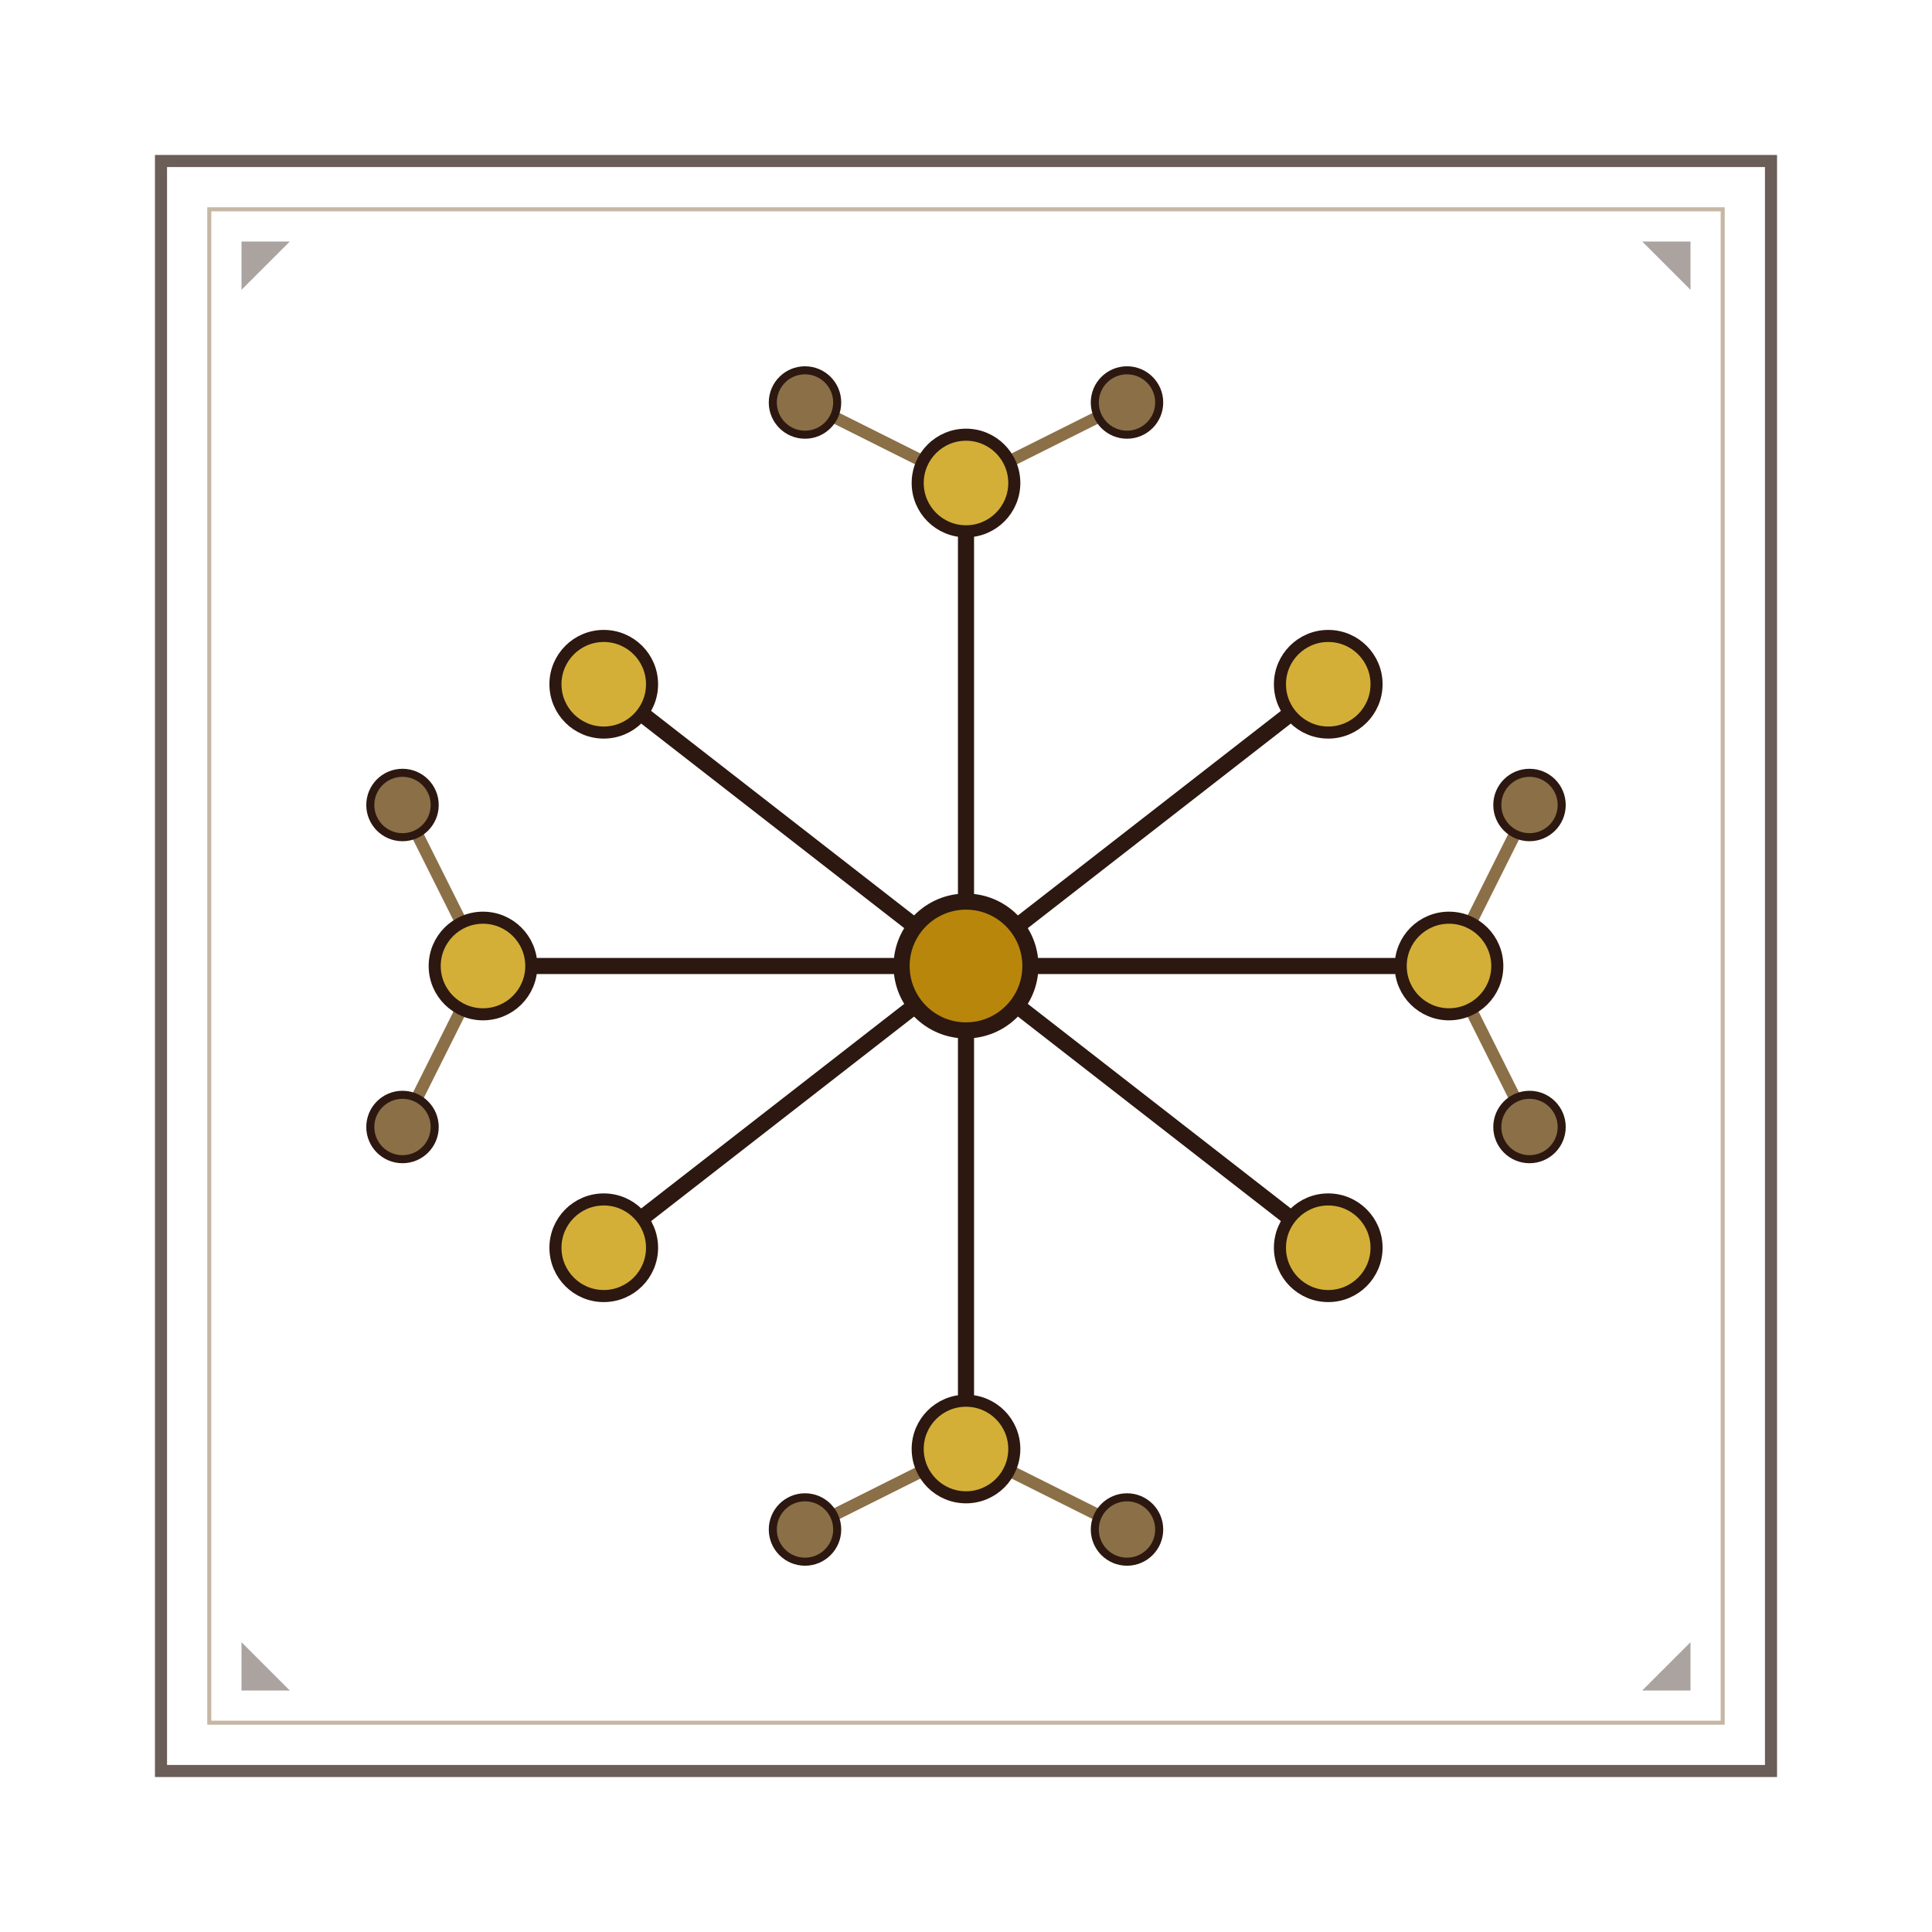
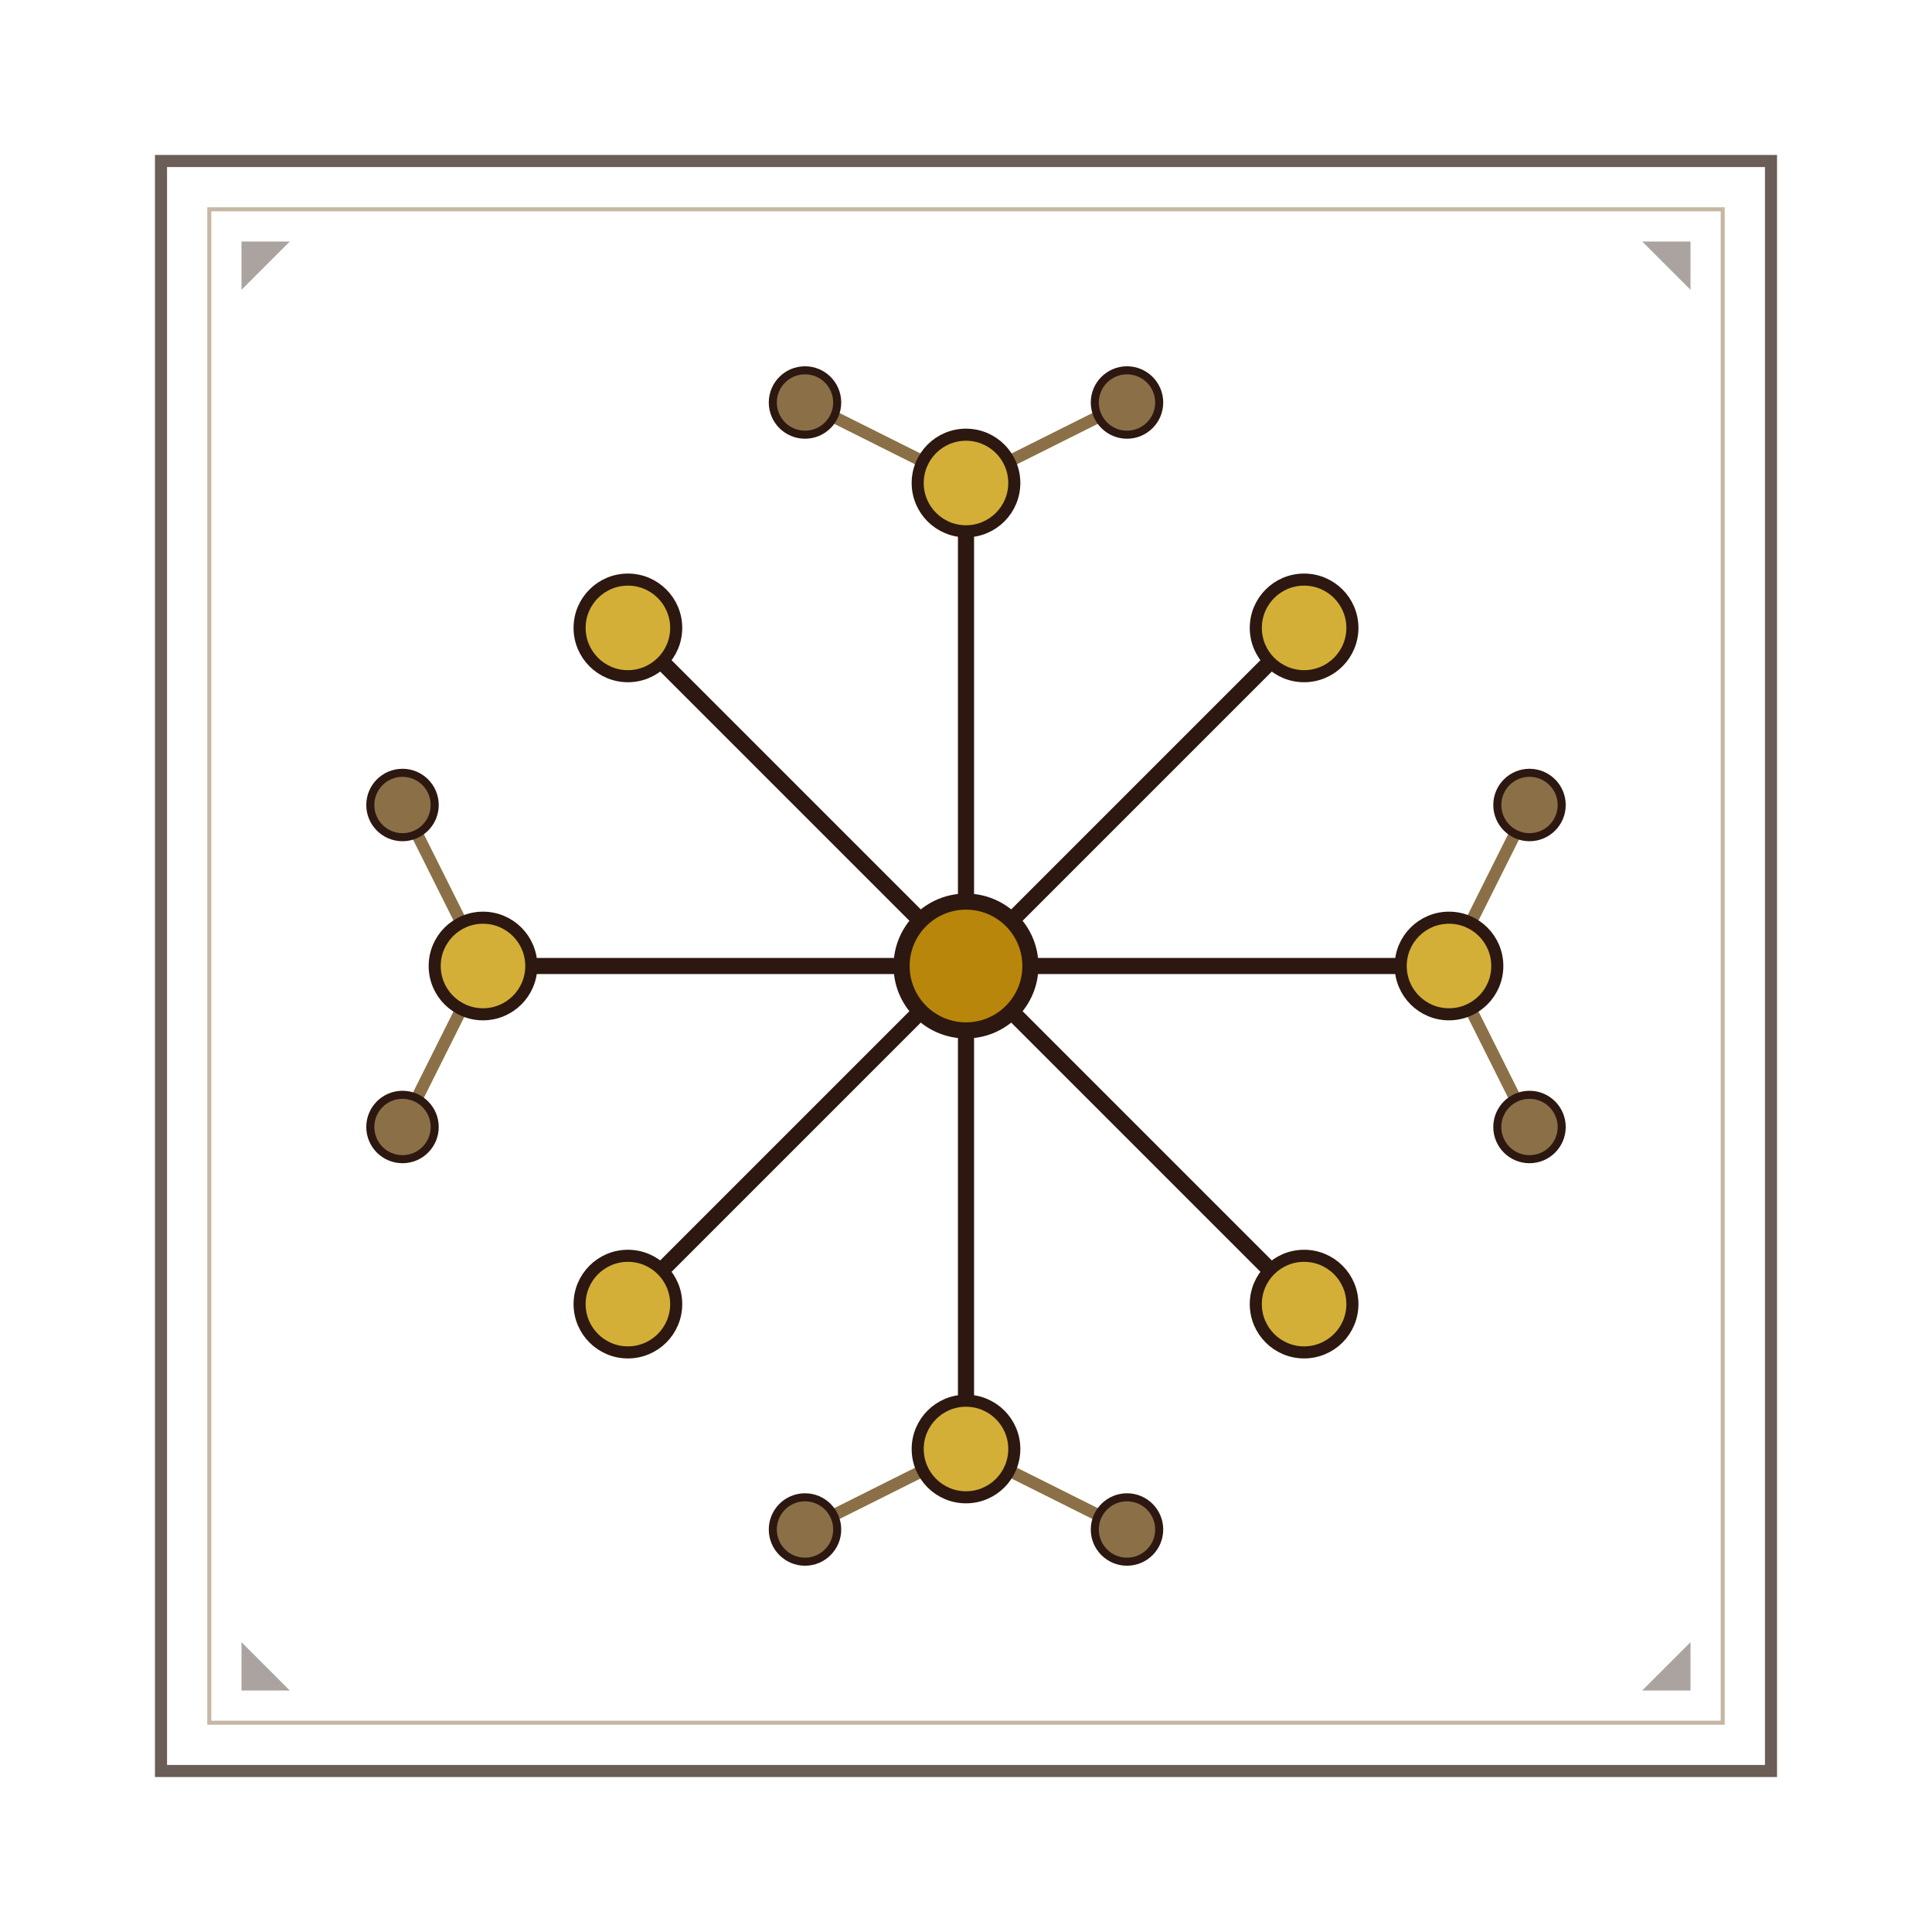
<svg xmlns="http://www.w3.org/2000/svg" width="240" height="240" viewBox="0 0 240 240" fill="none">
  <rect x="20" y="20" width="200" height="200" stroke="#2C1810" stroke-width="1.5" fill="none" opacity="0.7" />
  <rect x="26" y="26" width="188" height="188" stroke="#8B6F47" stroke-width="0.5" fill="none" opacity="0.5" />
  <path d="M 30 30 L 36 30 L 30 36 Z" fill="#2C1810" opacity="0.4" />
  <path d="M 210 30 L 204 30 L 210 36 Z" fill="#2C1810" opacity="0.4" />
  <path d="M 30 210 L 36 210 L 30 204 Z" fill="#2C1810" opacity="0.4" />
  <path d="M 210 210 L 204 210 L 210 204 Z" fill="#2C1810" opacity="0.4" />
  <line x1="120" y1="120" x2="120" y2="60" stroke="#2C1810" stroke-width="2" />
-   <line x1="120" y1="120" x2="165" y2="85" stroke="#2C1810" stroke-width="2" />
+   <line x1="120" y1="120" x2="162" y2="78" stroke="#2C1810" stroke-width="2" />
  <line x1="120" y1="120" x2="180" y2="120" stroke="#2C1810" stroke-width="2" />
-   <line x1="120" y1="120" x2="165" y2="155" stroke="#2C1810" stroke-width="2" />
+   <line x1="120" y1="120" x2="162" y2="162" stroke="#2C1810" stroke-width="2" />
  <line x1="120" y1="120" x2="120" y2="180" stroke="#2C1810" stroke-width="2" />
-   <line x1="120" y1="120" x2="75" y2="155" stroke="#2C1810" stroke-width="2" />
+   <line x1="120" y1="120" x2="78" y2="162" stroke="#2C1810" stroke-width="2" />
  <line x1="120" y1="120" x2="60" y2="120" stroke="#2C1810" stroke-width="2" />
-   <line x1="120" y1="120" x2="75" y2="85" stroke="#2C1810" stroke-width="2" />
+   <line x1="120" y1="120" x2="78" y2="78" stroke="#2C1810" stroke-width="2" />
  <line x1="120" y1="60" x2="100" y2="50" stroke="#8B6F47" stroke-width="1.5" />
  <line x1="120" y1="60" x2="140" y2="50" stroke="#8B6F47" stroke-width="1.5" />
  <line x1="180" y1="120" x2="190" y2="100" stroke="#8B6F47" stroke-width="1.5" />
  <line x1="180" y1="120" x2="190" y2="140" stroke="#8B6F47" stroke-width="1.5" />
  <line x1="120" y1="180" x2="100" y2="190" stroke="#8B6F47" stroke-width="1.5" />
  <line x1="120" y1="180" x2="140" y2="190" stroke="#8B6F47" stroke-width="1.5" />
  <line x1="60" y1="120" x2="50" y2="100" stroke="#8B6F47" stroke-width="1.5" />
  <line x1="60" y1="120" x2="50" y2="140" stroke="#8B6F47" stroke-width="1.5" />
  <circle cx="120" cy="120" r="8" fill="#B8860B" stroke="#2C1810" stroke-width="2" />
  <circle cx="120" cy="60" r="6" fill="#D4AF37" stroke="#2C1810" stroke-width="1.5" />
-   <circle cx="165" cy="85" r="6" fill="#D4AF37" stroke="#2C1810" stroke-width="1.5" />
+   <circle cx="162" cy="78" r="6" fill="#D4AF37" stroke="#2C1810" stroke-width="1.5" />
  <circle cx="180" cy="120" r="6" fill="#D4AF37" stroke="#2C1810" stroke-width="1.5" />
-   <circle cx="165" cy="155" r="6" fill="#D4AF37" stroke="#2C1810" stroke-width="1.5" />
+   <circle cx="162" cy="162" r="6" fill="#D4AF37" stroke="#2C1810" stroke-width="1.5" />
  <circle cx="120" cy="180" r="6" fill="#D4AF37" stroke="#2C1810" stroke-width="1.5" />
-   <circle cx="75" cy="155" r="6" fill="#D4AF37" stroke="#2C1810" stroke-width="1.5" />
+   <circle cx="78" cy="162" r="6" fill="#D4AF37" stroke="#2C1810" stroke-width="1.5" />
  <circle cx="60" cy="120" r="6" fill="#D4AF37" stroke="#2C1810" stroke-width="1.5" />
-   <circle cx="75" cy="85" r="6" fill="#D4AF37" stroke="#2C1810" stroke-width="1.5" />
+   <circle cx="78" cy="78" r="6" fill="#D4AF37" stroke="#2C1810" stroke-width="1.5" />
  <circle cx="100" cy="50" r="4" fill="#8B6F47" stroke="#2C1810" stroke-width="1" />
  <circle cx="140" cy="50" r="4" fill="#8B6F47" stroke="#2C1810" stroke-width="1" />
  <circle cx="190" cy="100" r="4" fill="#8B6F47" stroke="#2C1810" stroke-width="1" />
  <circle cx="190" cy="140" r="4" fill="#8B6F47" stroke="#2C1810" stroke-width="1" />
  <circle cx="140" cy="190" r="4" fill="#8B6F47" stroke="#2C1810" stroke-width="1" />
  <circle cx="100" cy="190" r="4" fill="#8B6F47" stroke="#2C1810" stroke-width="1" />
  <circle cx="50" cy="140" r="4" fill="#8B6F47" stroke="#2C1810" stroke-width="1" />
  <circle cx="50" cy="100" r="4" fill="#8B6F47" stroke="#2C1810" stroke-width="1" />
</svg>
